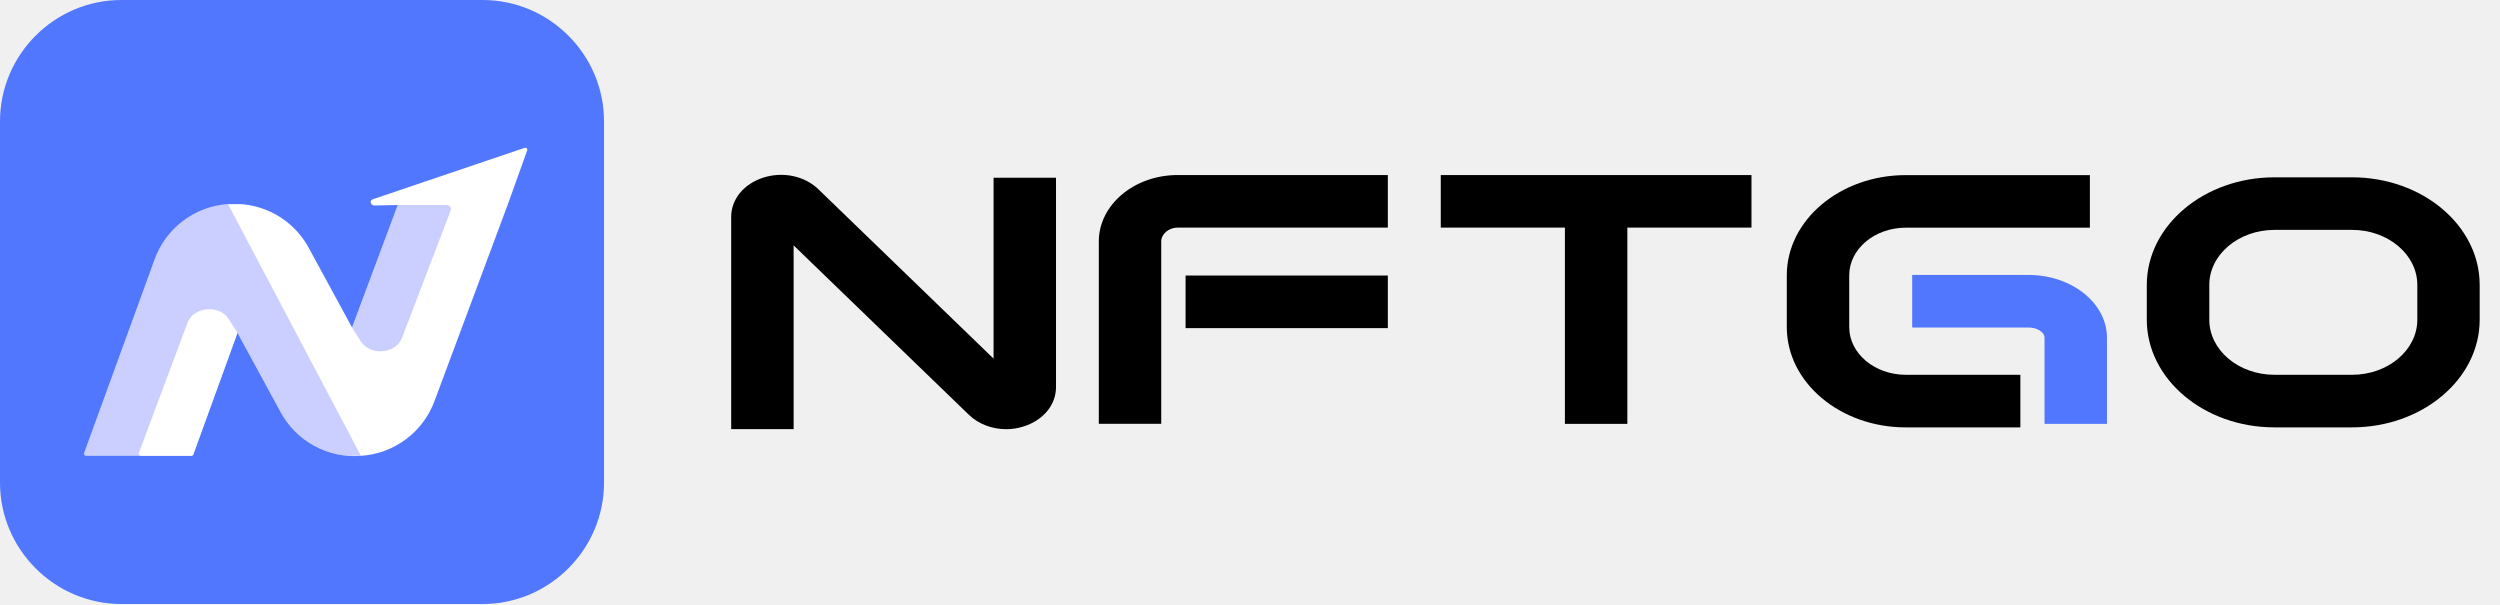
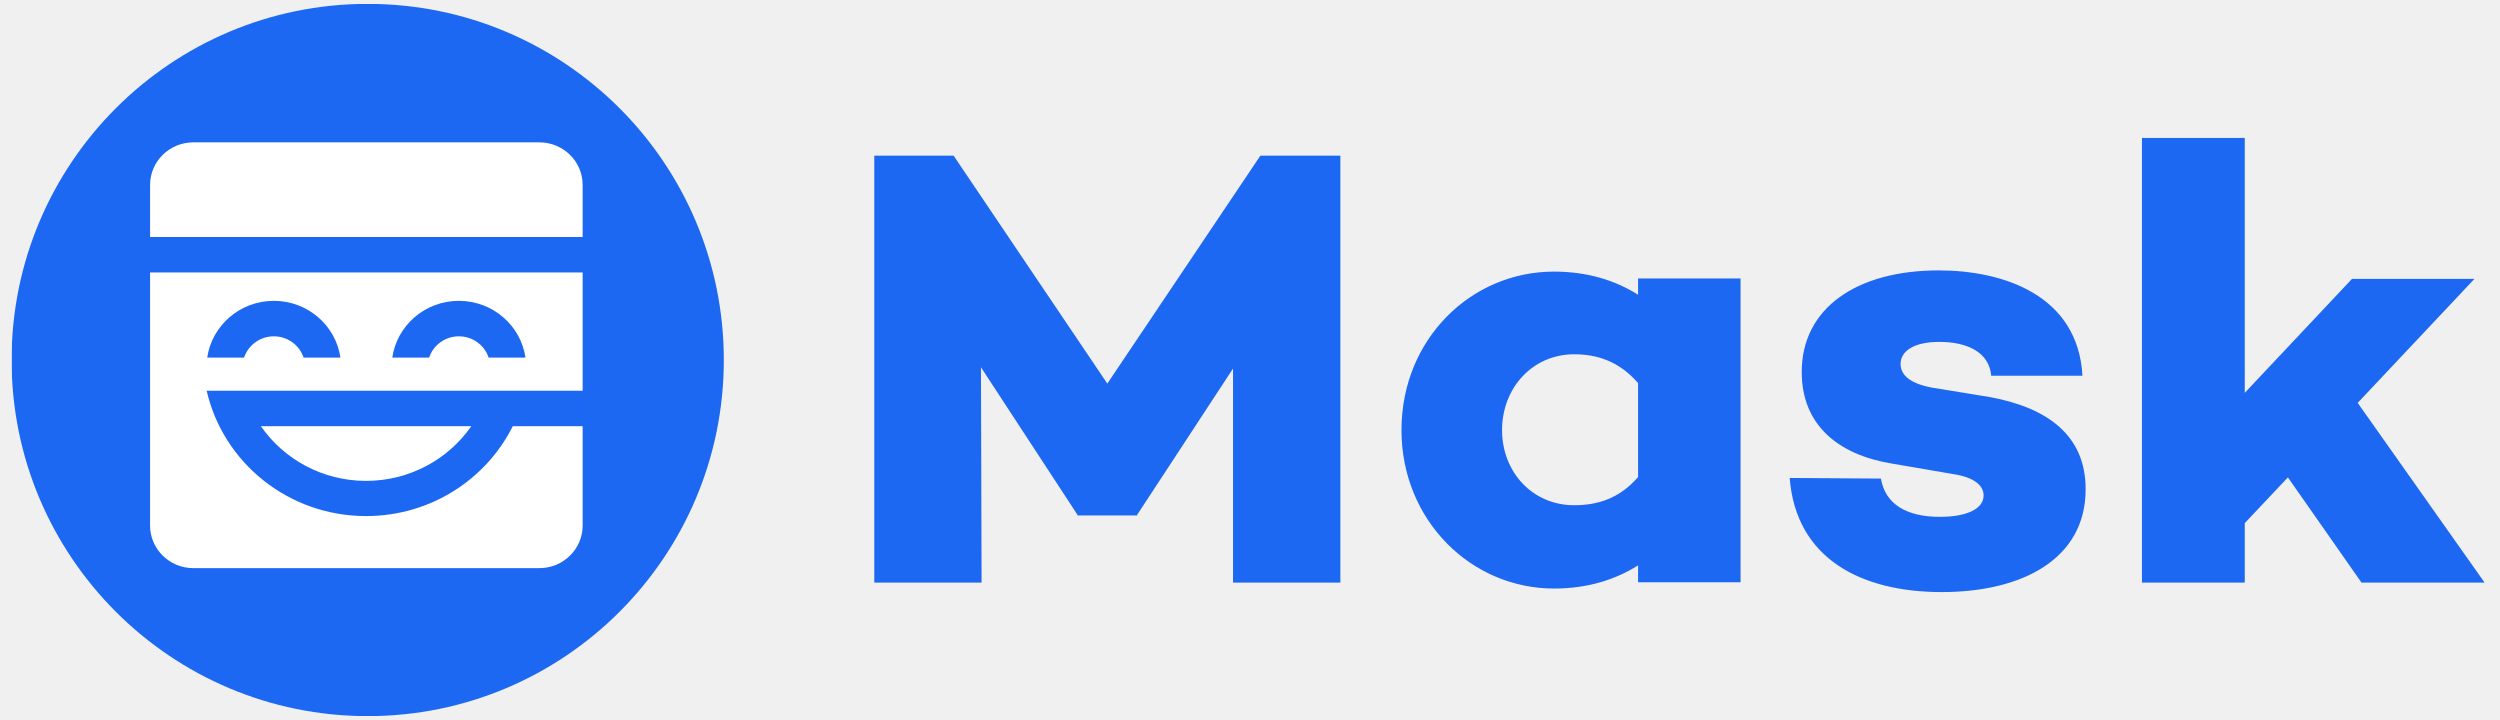
- <svg xmlns="http://www.w3.org/2000/svg" width="149" height="36" viewBox="0 0 149 36" fill="none">
-   <path d="M28.766 36H7.234C3.252 36 0 32.743 0 28.766V7.234C0 3.252 3.252 0 7.234 0H28.766C32.743 0 36 3.252 36 7.234V28.766C36 32.743 32.743 36 28.766 36Z" fill="#5177FF" />
-   <path d="M22.237 11.869C21.986 11.954 22.08 12.251 22.344 12.247L23.705 12.219L20.982 19.518L18.412 14.793C18.013 14.047 17.431 13.415 16.721 12.955C16.011 12.496 15.196 12.224 14.353 12.165H13.588C12.614 12.231 11.68 12.58 10.902 13.17C10.124 13.759 9.535 14.563 9.208 15.483L5.014 27.002C5.007 27.02 5.005 27.039 5.008 27.058C5.01 27.077 5.017 27.096 5.028 27.111C5.038 27.127 5.053 27.14 5.07 27.149C5.086 27.158 5.105 27.163 5.124 27.163H11.404C11.454 27.163 11.499 27.129 11.517 27.084L14.151 19.83L16.71 24.535C17.167 25.393 17.865 26.099 18.717 26.566C19.57 27.034 20.54 27.243 21.509 27.168C22.48 27.106 23.412 26.763 24.192 26.181C24.972 25.599 25.566 24.803 25.901 23.889L30.273 12.165L31.42 8.965C31.428 8.944 31.429 8.921 31.424 8.899C31.419 8.877 31.408 8.857 31.392 8.841C31.376 8.825 31.355 8.814 31.333 8.809C31.311 8.804 31.288 8.806 31.267 8.813L22.237 11.869Z" fill="white" />
-   <path opacity="0.3" d="M9.204 15.48L5.013 27.001C5.006 27.019 5.004 27.038 5.006 27.058C5.009 27.077 5.016 27.095 5.027 27.111C5.038 27.126 5.052 27.139 5.069 27.148C5.086 27.157 5.105 27.162 5.124 27.162H11.404C11.454 27.162 11.499 27.128 11.515 27.083L14.151 19.829L16.709 24.534C17.107 25.28 17.687 25.913 18.397 26.373C19.106 26.834 19.921 27.107 20.764 27.166H21.512L13.588 12.164C12.613 12.228 11.679 12.576 10.9 13.165C10.121 13.754 9.531 14.558 9.204 15.478V15.48Z" fill="#515EFF" />
-   <path d="M11.186 19.213L8.271 27.007C8.265 27.025 8.262 27.044 8.265 27.063C8.267 27.081 8.274 27.099 8.285 27.115C8.296 27.131 8.31 27.143 8.327 27.152C8.344 27.161 8.362 27.166 8.381 27.166H11.408C11.457 27.166 11.503 27.133 11.52 27.088L14.155 19.834L13.625 19.008C13.078 18.148 11.565 18.268 11.186 19.213Z" fill="white" />
-   <path opacity="0.3" d="M23.955 20.151L26.862 12.543C26.875 12.507 26.88 12.468 26.875 12.43C26.871 12.391 26.857 12.355 26.835 12.323C26.813 12.291 26.784 12.265 26.75 12.247C26.716 12.229 26.678 12.219 26.64 12.219H23.704L20.981 19.535L21.512 20.36C22.064 21.215 23.578 21.097 23.955 20.151Z" fill="#515EFF" />
-   <path d="M59.217 21.375L48.777 11.28C47.958 10.488 46.671 10.214 45.503 10.583C44.336 10.954 43.579 11.87 43.579 12.921V25.575H47.3V14.625L57.742 24.718C58.319 25.276 59.129 25.579 59.962 25.579C60.311 25.579 60.669 25.527 61.013 25.416C62.18 25.045 62.938 24.13 62.938 23.078V10.591H59.217V21.375ZM65.489 14.39V25.26H69.209V14.39C69.209 13.944 69.659 13.565 70.188 13.565H82.715V10.432H70.188C67.597 10.432 65.489 12.209 65.489 14.39Z" fill="black" />
-   <path d="M82.715 16.421H70.661V19.555H82.715V16.421ZM85.87 13.565H93.268V25.264H96.99V13.565H104.388V10.432H85.87V13.565ZM110.214 19.498V16.409C110.214 14.844 111.726 13.57 113.582 13.57H124.557V10.437H113.582C109.673 10.437 106.493 13.116 106.493 16.409V19.498C106.493 22.791 109.673 25.472 113.582 25.472H120.414V22.338H113.582C111.726 22.334 110.214 21.063 110.214 19.498Z" fill="black" />
-   <path d="M120.888 16.386H113.967V19.519H120.888C121.413 19.519 121.854 19.798 121.854 20.128V25.264H125.575V20.128C125.575 18.062 123.474 16.386 120.888 16.386Z" fill="#5177FF" />
-   <path d="M140.178 10.568H135.559C131.362 10.568 127.949 13.447 127.949 16.982V19.056C127.949 22.592 131.362 25.471 135.559 25.471H140.178C144.377 25.471 147.789 22.592 147.789 19.056V16.982C147.789 13.443 144.377 10.568 140.178 10.568ZM144.072 19.056C144.072 20.864 142.328 22.338 140.183 22.338H135.564C133.418 22.338 131.674 20.869 131.674 19.056V16.982C131.674 15.175 133.418 13.701 135.564 13.701H140.183C142.328 13.701 144.072 15.171 144.072 16.982V19.056Z" fill="black" />
+ <svg xmlns="http://www.w3.org/2000/svg" width="125" height="36" viewBox="0 0 125 36" fill="none">
+   <g clip-path="url(#clip0_551_1092)">
+     <mask id="mask0_551_1092" style="mask-type:luminance" maskUnits="userSpaceOnUse" x="0" y="0" width="125" height="36">
+       <path d="M124.232 0.194H0.579V35.806H124.232V0.194Z" fill="white" />
+     </mask>
+     <g mask="url(#mask0_551_1092)">
+       <path d="M18.385 35.806C28.219 35.806 36.191 27.834 36.191 18C36.191 8.166 28.219 0.194 18.385 0.194C8.551 0.194 0.579 8.166 0.579 18C0.579 27.834 8.551 35.806 18.385 35.806Z" fill="#1C68F3" />
+       <path d="M96.93 13.52C100.194 13.52 103.902 14.774 104.123 18.788H99.56C99.465 17.628 98.388 17.095 96.962 17.095C95.631 17.095 95.029 17.596 95.029 18.192C95.029 18.694 95.409 19.164 96.614 19.383L99.497 19.854C102.38 20.387 104.282 21.766 104.282 24.462C104.282 27.974 101.081 29.604 97.089 29.604C93.065 29.604 89.801 27.942 89.484 23.898L94.047 23.929C94.268 25.246 95.377 25.842 96.993 25.842C98.356 25.842 99.18 25.434 99.18 24.776C99.18 24.274 98.705 23.867 97.691 23.71L94.585 23.177C91.924 22.738 90.086 21.264 90.086 18.599C90.086 15.402 92.843 13.52 96.93 13.52ZM77.697 13.58C79.373 13.58 80.764 14.018 81.904 14.738V13.924H87.028V29.114H81.904V28.268C80.764 28.988 79.373 29.427 77.697 29.427C73.553 29.427 70.074 26.013 70.074 21.503C70.074 16.962 73.553 13.58 77.697 13.58ZM47.682 7.785L55.366 19.18L63.018 7.785H67.018V29.131H61.652V18.427L56.858 25.741V25.772H53.874V25.741L49.048 18.364L49.079 29.131H43.714V7.785H47.682ZM112.238 6.898V19.643L117.6 13.944H123.723L117.885 20.144L124.231 29.131H118.076L114.395 23.87L112.238 26.156V29.131H107.098V6.898H112.238ZM78.709 17.714C76.621 17.714 75.103 19.405 75.103 21.503C75.103 23.602 76.621 25.261 78.709 25.261C79.847 25.261 80.955 24.948 81.904 23.852V19.154C80.955 18.058 79.847 17.714 78.709 17.714Z" fill="#1C68F3" />
+       <path fill-rule="evenodd" clip-rule="evenodd" d="M29.132 13.623V19.536H11.108L10.333 19.536C11.154 23.124 14.411 25.804 18.304 25.804C21.523 25.804 24.307 23.972 25.639 21.31H29.132V26.277C29.132 27.453 28.164 28.406 26.97 28.406H9.667C8.472 28.406 7.504 27.453 7.504 26.277V13.623H29.132ZM23.565 21.31C22.418 22.96 20.489 24.044 18.304 24.044C16.119 24.044 14.191 22.96 13.044 21.31H23.565ZM13.692 15.042C11.997 15.042 10.595 16.276 10.361 17.88H12.205C12.408 17.263 12.997 16.816 13.692 16.816C14.387 16.816 14.976 17.263 15.179 17.88H17.022C16.789 16.276 15.387 15.042 13.692 15.042ZM22.944 15.042C21.249 15.042 19.847 16.276 19.614 17.88H21.457C21.66 17.263 22.249 16.816 22.944 16.816C23.639 16.816 24.228 17.263 24.431 17.88H26.274C26.041 16.276 24.639 15.042 22.944 15.042ZM26.97 7.118C28.164 7.118 29.132 8.071 29.132 9.247V11.849H7.504V9.247C7.504 8.071 8.472 7.118 9.667 7.118H26.97Z" fill="white" />
+     </g>
+   </g>
+   <defs>
+     <clipPath id="clip0_551_1092">
+       <rect width="124.435" height="36" fill="white" transform="translate(0.188477)" />
+     </clipPath>
+   </defs>
</svg>
